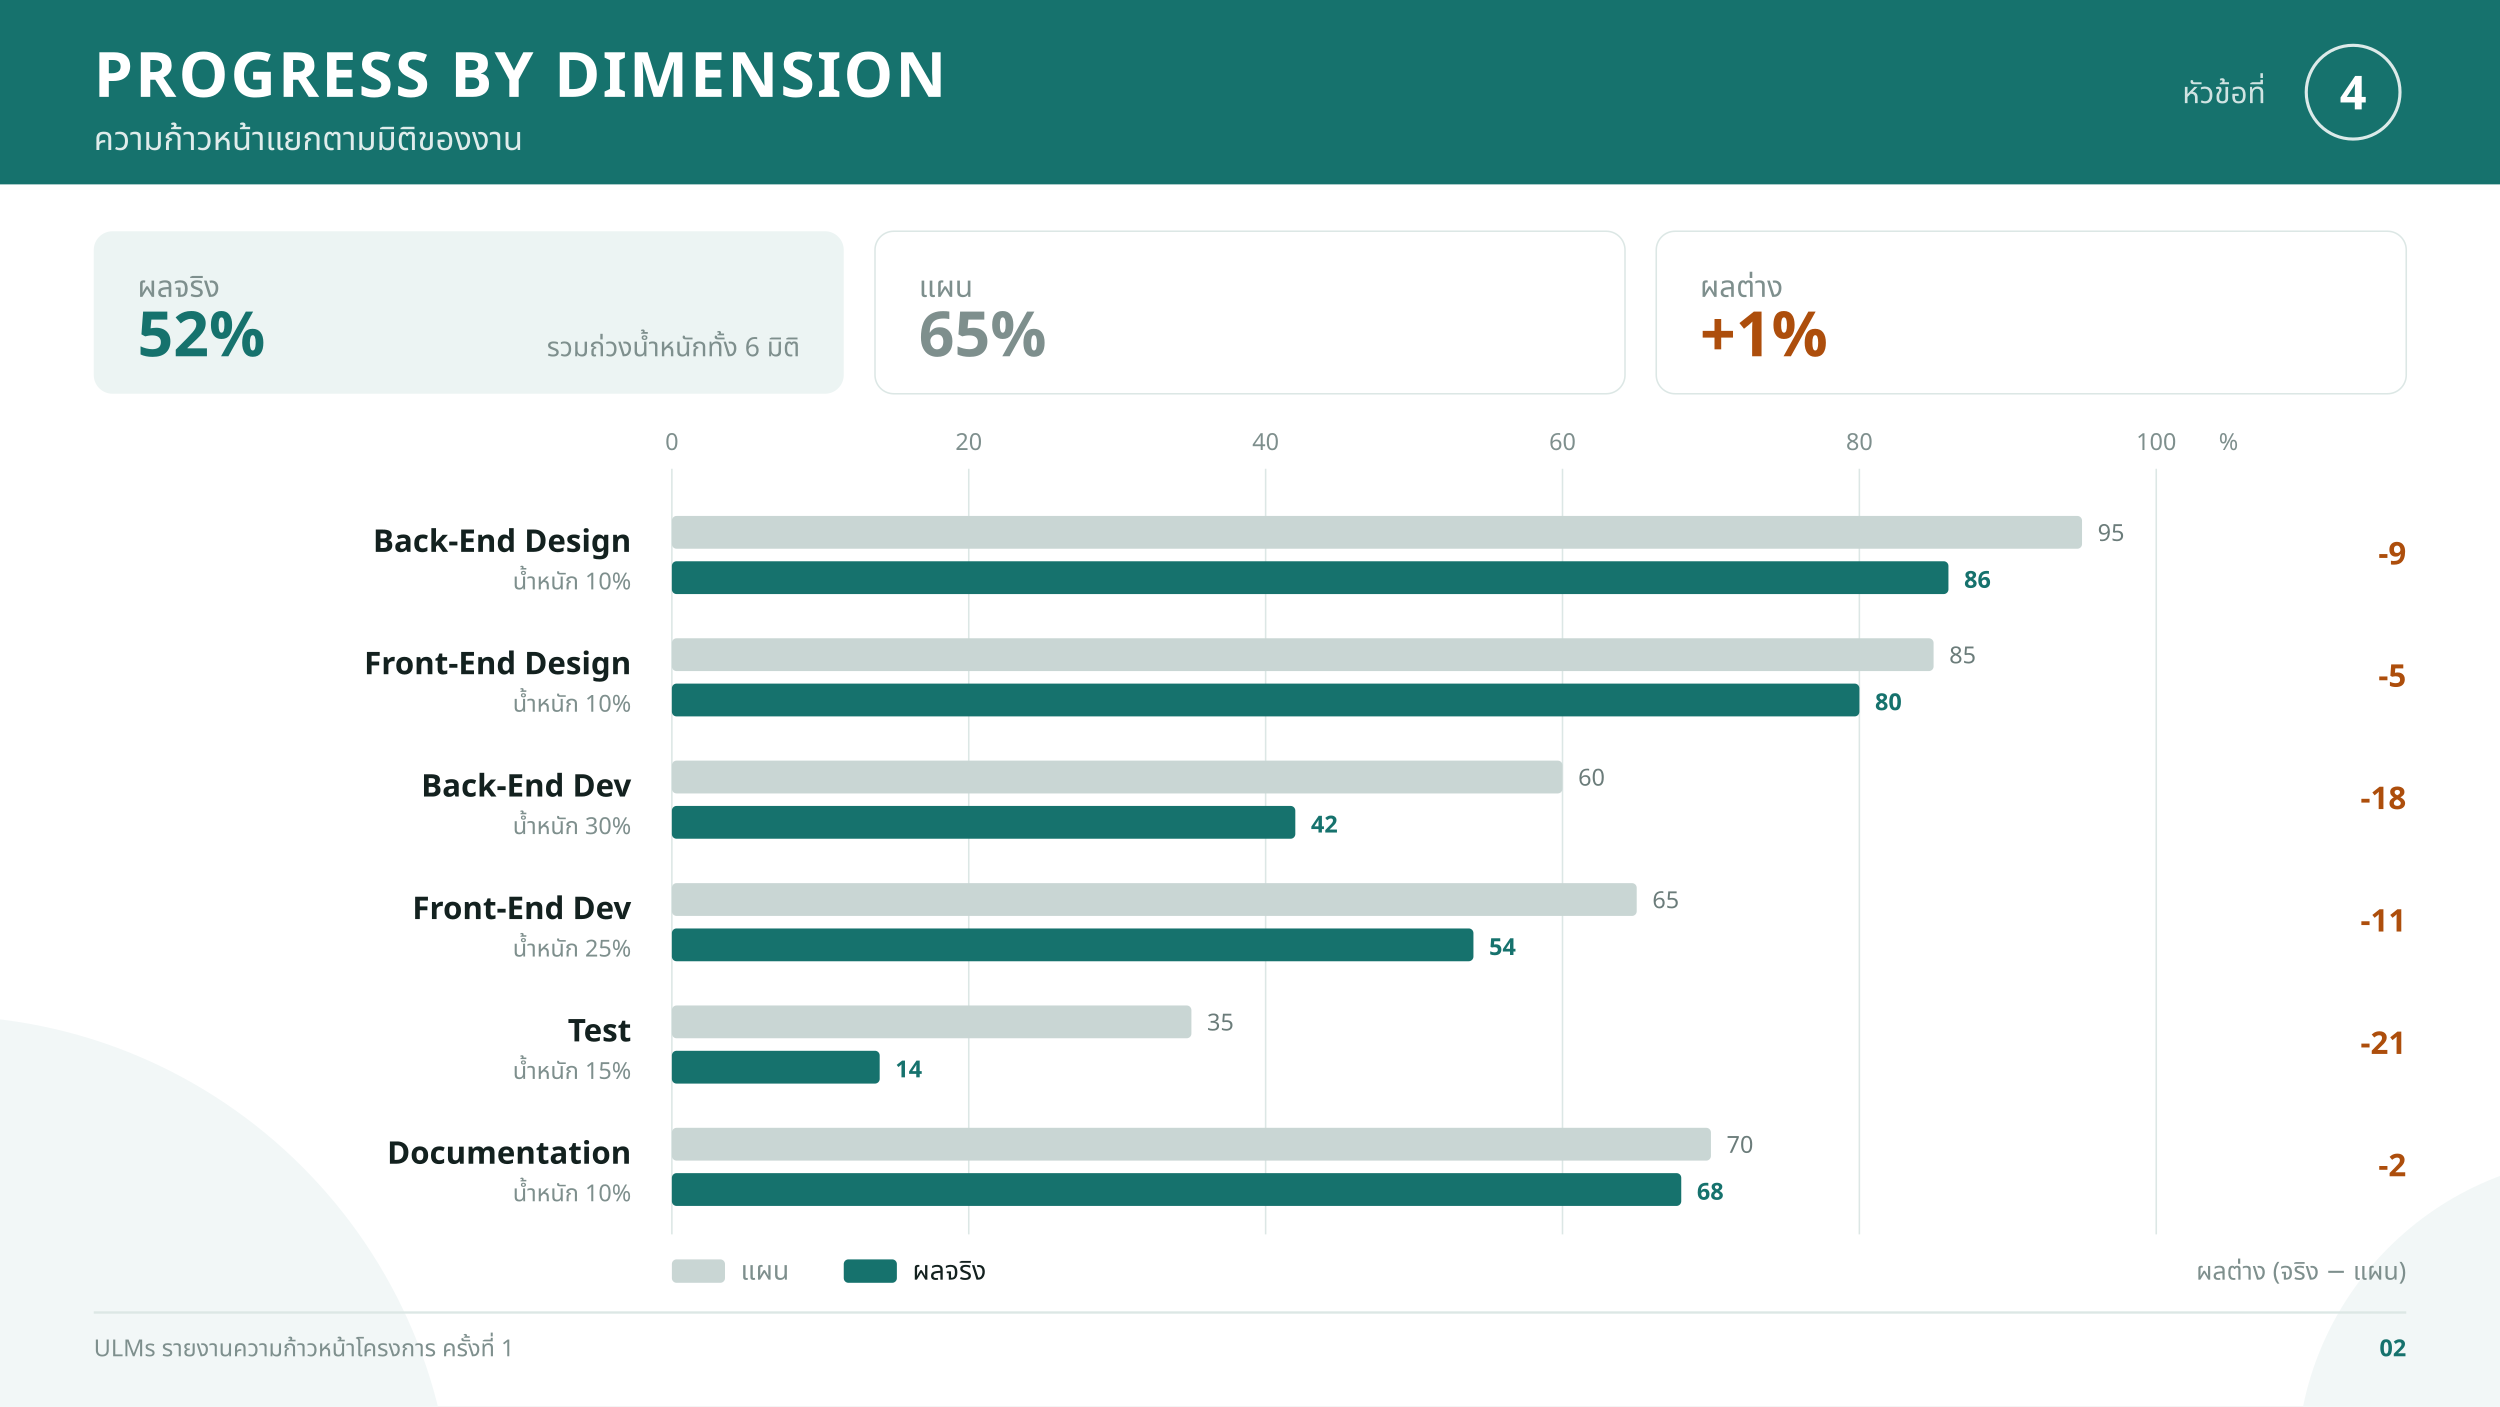
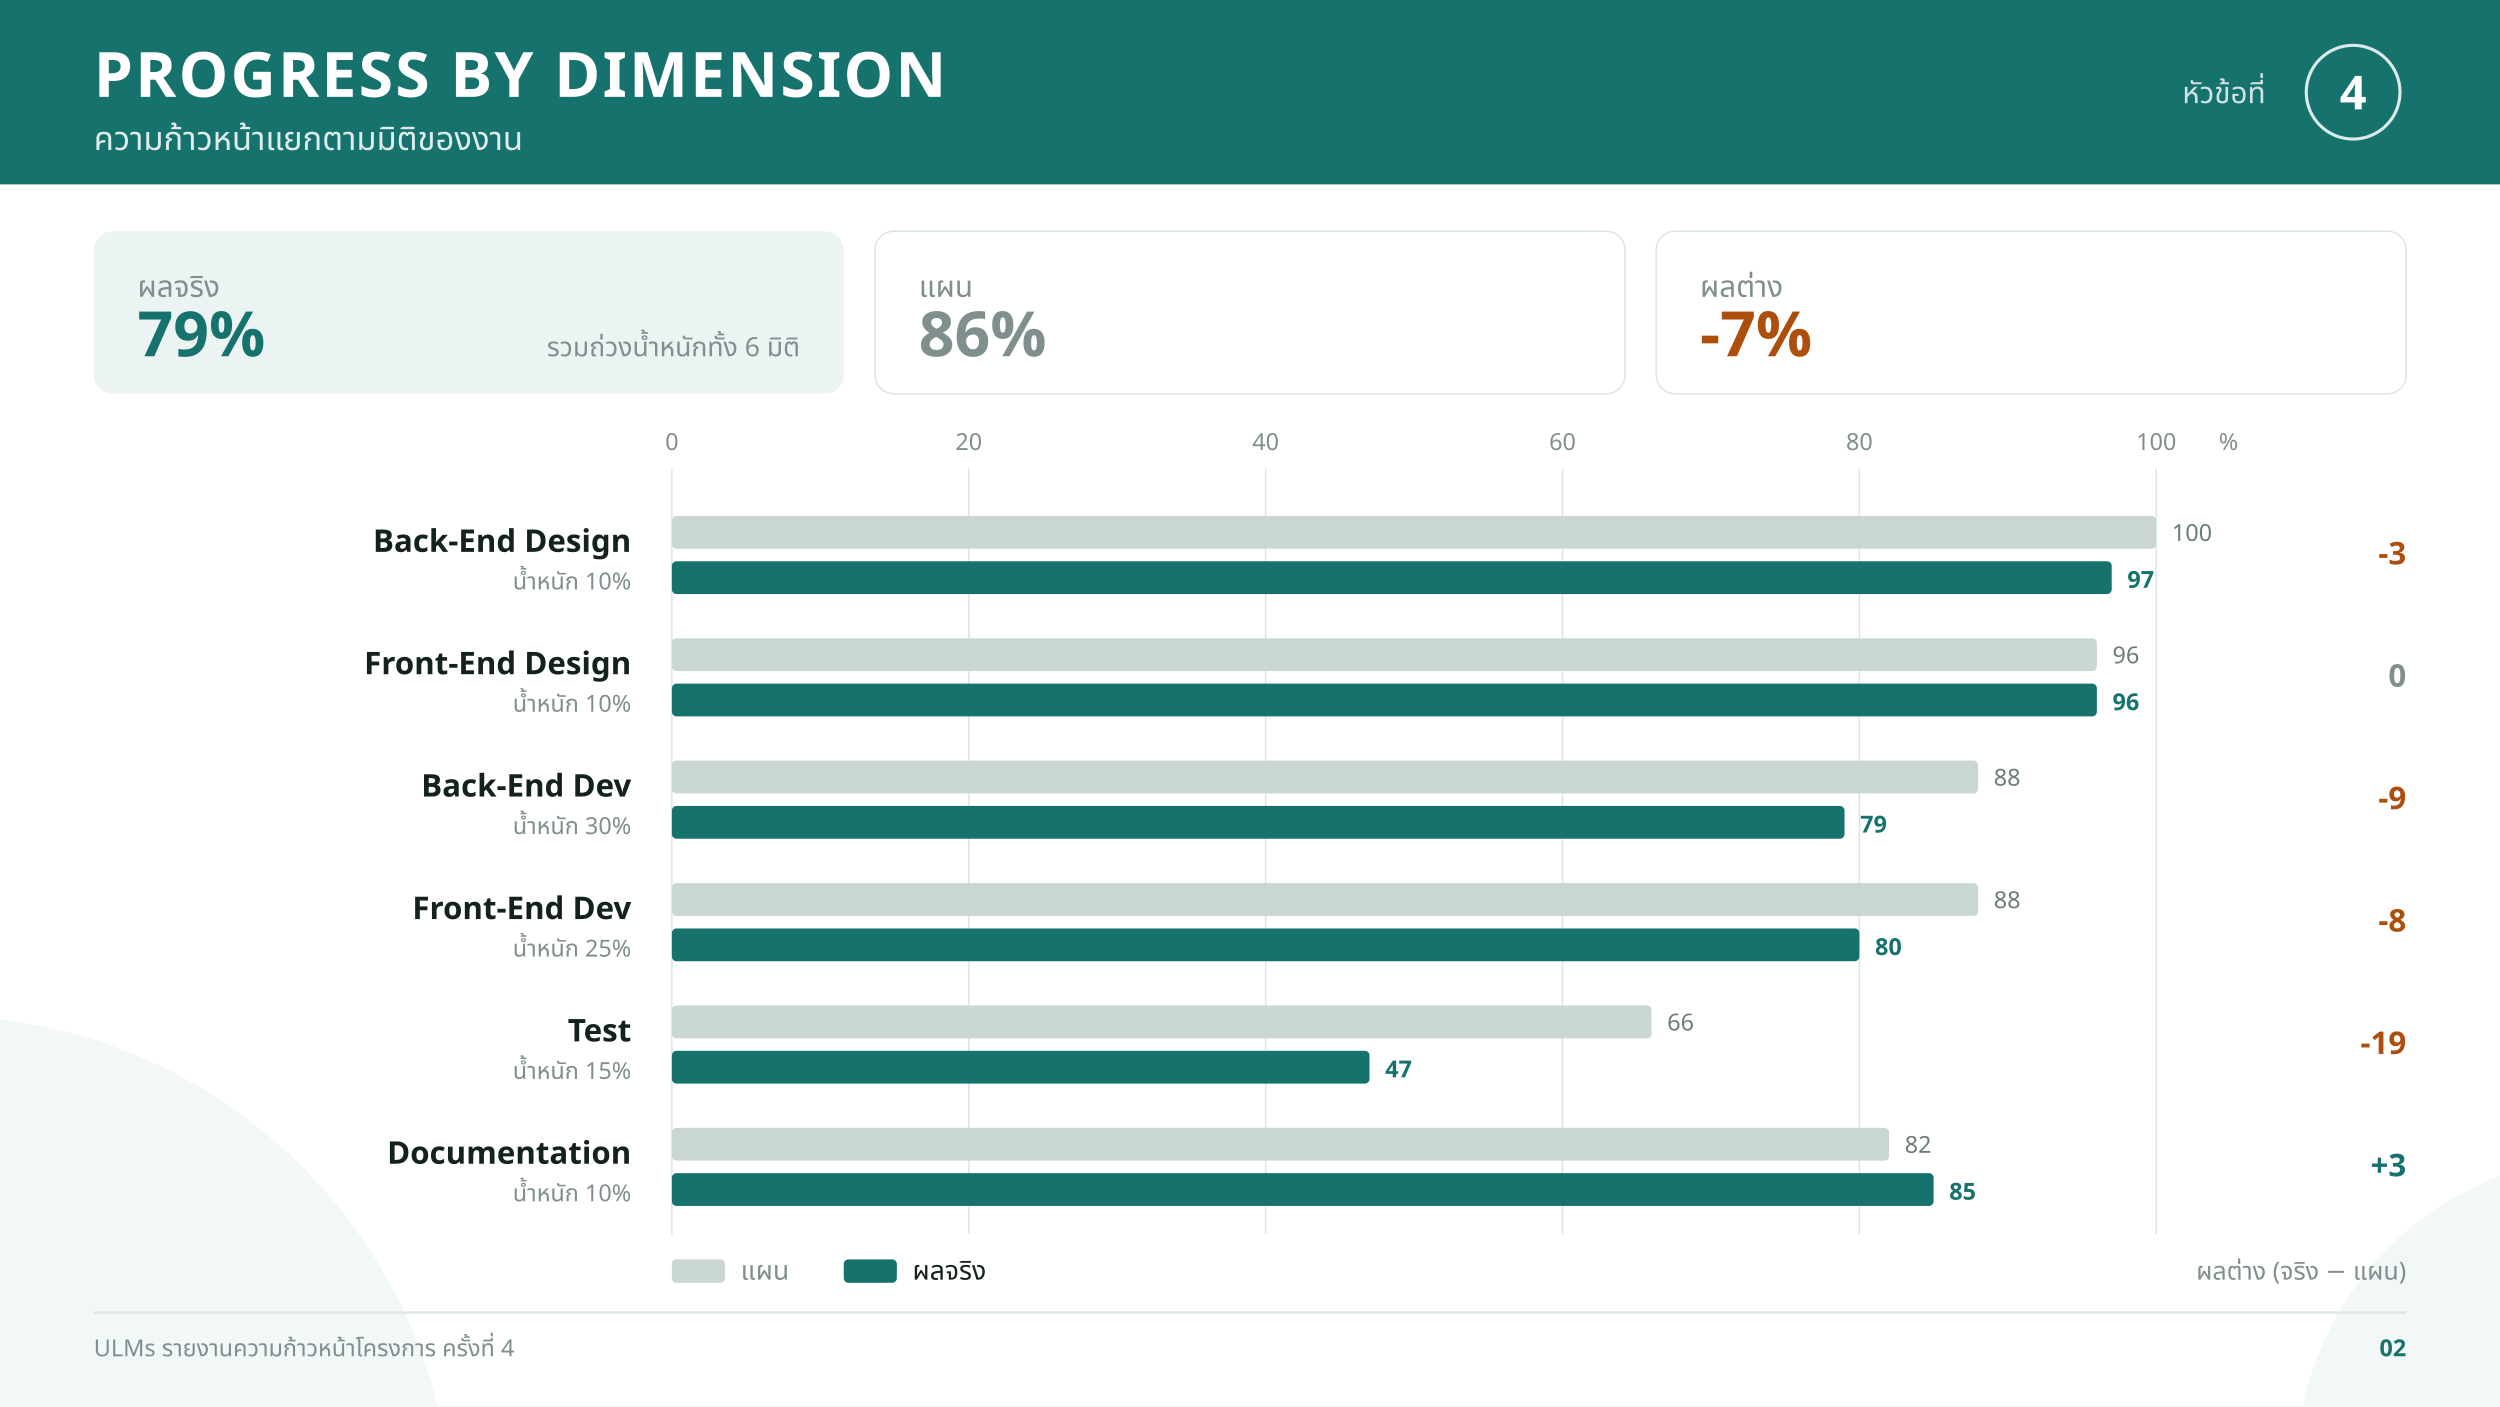
<svg xmlns="http://www.w3.org/2000/svg" width="1600" height="900" viewBox="0 0 1600 900">
  <rect width="1600" height="900" fill="#FFFFFF" />
  <circle cx="-40" cy="980" r="330" fill="#F2F7F7" />
  <circle cx="1670" cy="940" r="200" fill="#F2F7F7" />
  <rect x="0.0" y="0.0" width="1600.0" height="118.0" fill="#16726D" />
  <text x="60.0" y="62.0" font-family="Laksaman, Noto Sans Thai, sans-serif" font-size="40" fill="#FFFFFF" font-weight="700" letter-spacing="1.4">PROGRESS BY DIMENSION</text>
  <text x="60.0" y="96.0" font-family="Laksaman, Noto Sans Thai, sans-serif" font-size="21" fill="#FFFFFF" opacity="0.86">ความก้าวหน้าแยกตามมิติของงาน</text>
  <text x="1450.0" y="66.0" font-family="Laksaman, Noto Sans Thai, sans-serif" font-size="19" fill="#FFFFFF" text-anchor="end" opacity="0.8">หัวข้อที่</text>
  <circle cx="1506" cy="59.0" r="30" fill="none" stroke="#FFFFFF" stroke-width="2" opacity="0.85" />
  <text x="1506.0" y="70.0" font-family="Laksaman, Noto Sans Thai, sans-serif" font-size="30" fill="#FFFFFF" font-weight="700" text-anchor="middle">4</text>
  <line x1="60" y1="840" x2="1540" y2="840" stroke="#DCE7E5" stroke-width="1.5" />
-   <text x="60.0" y="868.0" font-family="Laksaman, Noto Sans Thai, sans-serif" font-size="15" fill="#7E8F8D">ULMs รายงานความก้าวหน้าโครงการ ครั้งที่ 1</text>
+   <text x="60.0" y="868.0" font-family="Laksaman, Noto Sans Thai, sans-serif" font-size="15" fill="#7E8F8D">ULMs รายงานความก้าวหน้าโครงการ ครั้งที่ 4</text>
  <text x="1540.0" y="868.0" font-family="Laksaman, Noto Sans Thai, sans-serif" font-size="15" fill="#16726D" font-weight="700" text-anchor="end">02</text>
  <rect x="60.0" y="148.0" width="480.0" height="104.0" fill="#ECF4F3" rx="12" />
  <text x="88.0" y="190.0" font-family="Laksaman, Noto Sans Thai, sans-serif" font-size="19" fill="#7E8F8D">ผลจริง</text>
-   <text x="88.0" y="228.0" font-family="Laksaman, Noto Sans Thai, sans-serif" font-size="40" fill="#16726D" font-weight="700">52%</text>
+   <text x="88.0" y="228.0" font-family="Laksaman, Noto Sans Thai, sans-serif" font-size="40" fill="#16726D" font-weight="700">79%</text>
  <text x="512.0" y="228.0" font-family="Laksaman, Noto Sans Thai, sans-serif" font-size="17" fill="#7E8F8D" text-anchor="end">รวมถ่วงน้ำหนักทั้ง 6 มิติ</text>
  <rect x="560.0" y="148.0" width="480.0" height="104.0" fill="#FFFFFF" rx="12" stroke="#DCE7E5" stroke-width="1" />
  <text x="588.0" y="190.0" font-family="Laksaman, Noto Sans Thai, sans-serif" font-size="19" fill="#7E8F8D">แผน</text>
-   <text x="588.0" y="228.0" font-family="Laksaman, Noto Sans Thai, sans-serif" font-size="40" fill="#7E8F8D" font-weight="700">65%</text>
+   <text x="588.0" y="228.0" font-family="Laksaman, Noto Sans Thai, sans-serif" font-size="40" fill="#7E8F8D" font-weight="700">86%</text>
  <rect x="1060.0" y="148.0" width="480.0" height="104.0" fill="#FFFFFF" rx="12" stroke="#DCE7E5" stroke-width="1" />
  <text x="1088.0" y="190.0" font-family="Laksaman, Noto Sans Thai, sans-serif" font-size="19" fill="#7E8F8D">ผลต่าง</text>
-   <text x="1088.0" y="228.0" font-family="Laksaman, Noto Sans Thai, sans-serif" font-size="40" fill="#AD4E0C" font-weight="700">+1%</text>
+   <text x="1088.0" y="228.0" font-family="Laksaman, Noto Sans Thai, sans-serif" font-size="40" fill="#AD4E0C" font-weight="700">-7%</text>
  <line x1="430.0" y1="300" x2="430.0" y2="790" stroke="#DCE7E5" stroke-width="1" />
  <text x="430.0" y="288.0" font-family="Laksaman, Noto Sans Thai, sans-serif" font-size="15" fill="#7E8F8D" text-anchor="middle">0</text>
  <line x1="620.0" y1="300" x2="620.0" y2="790" stroke="#DCE7E5" stroke-width="1" />
  <text x="620.0" y="288.0" font-family="Laksaman, Noto Sans Thai, sans-serif" font-size="15" fill="#7E8F8D" text-anchor="middle">20</text>
  <line x1="810.0" y1="300" x2="810.0" y2="790" stroke="#DCE7E5" stroke-width="1" />
  <text x="810.0" y="288.0" font-family="Laksaman, Noto Sans Thai, sans-serif" font-size="15" fill="#7E8F8D" text-anchor="middle">40</text>
  <line x1="1000.0" y1="300" x2="1000.0" y2="790" stroke="#DCE7E5" stroke-width="1" />
  <text x="1000.0" y="288.0" font-family="Laksaman, Noto Sans Thai, sans-serif" font-size="15" fill="#7E8F8D" text-anchor="middle">60</text>
  <line x1="1190.0" y1="300" x2="1190.0" y2="790" stroke="#DCE7E5" stroke-width="1" />
  <text x="1190.0" y="288.0" font-family="Laksaman, Noto Sans Thai, sans-serif" font-size="15" fill="#7E8F8D" text-anchor="middle">80</text>
  <line x1="1380.0" y1="300" x2="1380.0" y2="790" stroke="#DCE7E5" stroke-width="1" />
  <text x="1380.0" y="288.0" font-family="Laksaman, Noto Sans Thai, sans-serif" font-size="15" fill="#7E8F8D" text-anchor="middle">100</text>
  <text x="1420.0" y="288.0" font-family="Laksaman, Noto Sans Thai, sans-serif" font-size="15" fill="#7E8F8D">%</text>
  <text x="404.0" y="353.2" font-family="Laksaman, Noto Sans Thai, sans-serif" font-size="20" fill="#13211F" font-weight="700" text-anchor="end">Back-End Design</text>
  <text x="404.0" y="377.2" font-family="Laksaman, Noto Sans Thai, sans-serif" font-size="15" fill="#7E8F8D" text-anchor="end">น้ำหนัก 10%</text>
-   <rect x="430.0" y="330.2" width="902.5" height="21.0" fill="#C9D6D4" rx="3" />
-   <rect x="430.0" y="359.2" width="817.0" height="21.0" fill="#16726D" rx="3" />
-   <text x="1342.5" y="346.2" font-family="Laksaman, Noto Sans Thai, sans-serif" font-size="15" fill="#6B7C7A">95</text>
-   <text x="1257.0" y="376.2" font-family="Laksaman, Noto Sans Thai, sans-serif" font-size="15" fill="#16726D" font-weight="700">86</text>
-   <text x="1540.0" y="361.2" font-family="Laksaman, Noto Sans Thai, sans-serif" font-size="20" fill="#AD4E0C" font-weight="700" text-anchor="end">-9</text>
+   <rect x="430.0" y="330.2" width="950.0" height="21.0" fill="#C9D6D4" rx="3" />
+   <rect x="430.0" y="359.2" width="921.5" height="21.0" fill="#16726D" rx="3" />
+   <text x="1390.0" y="346.2" font-family="Laksaman, Noto Sans Thai, sans-serif" font-size="15" fill="#6B7C7A">100</text>
+   <text x="1361.5" y="376.2" font-family="Laksaman, Noto Sans Thai, sans-serif" font-size="15" fill="#16726D" font-weight="700">97</text>
+   <text x="1540.0" y="361.2" font-family="Laksaman, Noto Sans Thai, sans-serif" font-size="20" fill="#AD4E0C" font-weight="700" text-anchor="end">-3</text>
  <text x="404.0" y="431.5" font-family="Laksaman, Noto Sans Thai, sans-serif" font-size="20" fill="#13211F" font-weight="700" text-anchor="end">Front-End Design</text>
  <text x="404.0" y="455.5" font-family="Laksaman, Noto Sans Thai, sans-serif" font-size="15" fill="#7E8F8D" text-anchor="end">น้ำหนัก 10%</text>
-   <rect x="430.0" y="408.5" width="807.5" height="21.0" fill="#C9D6D4" rx="3" />
-   <rect x="430.0" y="437.5" width="760.0" height="21.0" fill="#16726D" rx="3" />
-   <text x="1247.5" y="424.5" font-family="Laksaman, Noto Sans Thai, sans-serif" font-size="15" fill="#6B7C7A">85</text>
-   <text x="1200.0" y="454.5" font-family="Laksaman, Noto Sans Thai, sans-serif" font-size="15" fill="#16726D" font-weight="700">80</text>
-   <text x="1540.0" y="439.5" font-family="Laksaman, Noto Sans Thai, sans-serif" font-size="20" fill="#AD4E0C" font-weight="700" text-anchor="end">-5</text>
+   <rect x="430.0" y="408.5" width="912.0" height="21.0" fill="#C9D6D4" rx="3" />
+   <rect x="430.0" y="437.5" width="912.0" height="21.0" fill="#16726D" rx="3" />
+   <text x="1352.0" y="424.5" font-family="Laksaman, Noto Sans Thai, sans-serif" font-size="15" fill="#6B7C7A">96</text>
+   <text x="1352.0" y="454.5" font-family="Laksaman, Noto Sans Thai, sans-serif" font-size="15" fill="#16726D" font-weight="700">96</text>
+   <text x="1540.0" y="439.5" font-family="Laksaman, Noto Sans Thai, sans-serif" font-size="20" fill="#7E8F8D" font-weight="700" text-anchor="end">0</text>
  <text x="404.0" y="509.8" font-family="Laksaman, Noto Sans Thai, sans-serif" font-size="20" fill="#13211F" font-weight="700" text-anchor="end">Back-End Dev</text>
  <text x="404.0" y="533.8" font-family="Laksaman, Noto Sans Thai, sans-serif" font-size="15" fill="#7E8F8D" text-anchor="end">น้ำหนัก 30%</text>
-   <rect x="430.0" y="486.8" width="570.0" height="21.0" fill="#C9D6D4" rx="3" />
-   <rect x="430.0" y="515.8" width="399.0" height="21.0" fill="#16726D" rx="3" />
-   <text x="1010.0" y="502.8" font-family="Laksaman, Noto Sans Thai, sans-serif" font-size="15" fill="#6B7C7A">60</text>
-   <text x="839.0" y="532.8" font-family="Laksaman, Noto Sans Thai, sans-serif" font-size="15" fill="#16726D" font-weight="700">42</text>
-   <text x="1540.0" y="517.8" font-family="Laksaman, Noto Sans Thai, sans-serif" font-size="20" fill="#AD4E0C" font-weight="700" text-anchor="end">-18</text>
+   <rect x="430.0" y="486.8" width="836.0" height="21.0" fill="#C9D6D4" rx="3" />
+   <rect x="430.0" y="515.8" width="750.5" height="21.0" fill="#16726D" rx="3" />
+   <text x="1276.0" y="502.8" font-family="Laksaman, Noto Sans Thai, sans-serif" font-size="15" fill="#6B7C7A">88</text>
+   <text x="1190.5" y="532.8" font-family="Laksaman, Noto Sans Thai, sans-serif" font-size="15" fill="#16726D" font-weight="700">79</text>
+   <text x="1540.0" y="517.8" font-family="Laksaman, Noto Sans Thai, sans-serif" font-size="20" fill="#AD4E0C" font-weight="700" text-anchor="end">-9</text>
  <text x="404.0" y="588.2" font-family="Laksaman, Noto Sans Thai, sans-serif" font-size="20" fill="#13211F" font-weight="700" text-anchor="end">Front-End Dev</text>
  <text x="404.0" y="612.2" font-family="Laksaman, Noto Sans Thai, sans-serif" font-size="15" fill="#7E8F8D" text-anchor="end">น้ำหนัก 25%</text>
-   <rect x="430.0" y="565.2" width="617.5" height="21.0" fill="#C9D6D4" rx="3" />
-   <rect x="430.0" y="594.2" width="513.0" height="21.0" fill="#16726D" rx="3" />
-   <text x="1057.5" y="581.2" font-family="Laksaman, Noto Sans Thai, sans-serif" font-size="15" fill="#6B7C7A">65</text>
-   <text x="953.0" y="611.2" font-family="Laksaman, Noto Sans Thai, sans-serif" font-size="15" fill="#16726D" font-weight="700">54</text>
-   <text x="1540.0" y="596.2" font-family="Laksaman, Noto Sans Thai, sans-serif" font-size="20" fill="#AD4E0C" font-weight="700" text-anchor="end">-11</text>
+   <rect x="430.0" y="565.2" width="836.0" height="21.0" fill="#C9D6D4" rx="3" />
+   <rect x="430.0" y="594.2" width="760.0" height="21.0" fill="#16726D" rx="3" />
+   <text x="1276.0" y="581.2" font-family="Laksaman, Noto Sans Thai, sans-serif" font-size="15" fill="#6B7C7A">88</text>
+   <text x="1200.0" y="611.2" font-family="Laksaman, Noto Sans Thai, sans-serif" font-size="15" fill="#16726D" font-weight="700">80</text>
+   <text x="1540.0" y="596.2" font-family="Laksaman, Noto Sans Thai, sans-serif" font-size="20" fill="#AD4E0C" font-weight="700" text-anchor="end">-8</text>
  <text x="404.0" y="666.5" font-family="Laksaman, Noto Sans Thai, sans-serif" font-size="20" fill="#13211F" font-weight="700" text-anchor="end">Test</text>
  <text x="404.0" y="690.5" font-family="Laksaman, Noto Sans Thai, sans-serif" font-size="15" fill="#7E8F8D" text-anchor="end">น้ำหนัก 15%</text>
-   <rect x="430.0" y="643.5" width="332.5" height="21.0" fill="#C9D6D4" rx="3" />
-   <rect x="430.0" y="672.5" width="133.0" height="21.0" fill="#16726D" rx="3" />
-   <text x="772.5" y="659.5" font-family="Laksaman, Noto Sans Thai, sans-serif" font-size="15" fill="#6B7C7A">35</text>
-   <text x="573.0" y="689.5" font-family="Laksaman, Noto Sans Thai, sans-serif" font-size="15" fill="#16726D" font-weight="700">14</text>
-   <text x="1540.0" y="674.5" font-family="Laksaman, Noto Sans Thai, sans-serif" font-size="20" fill="#AD4E0C" font-weight="700" text-anchor="end">-21</text>
+   <rect x="430.0" y="643.5" width="627.0" height="21.0" fill="#C9D6D4" rx="3" />
+   <rect x="430.0" y="672.5" width="446.5" height="21.0" fill="#16726D" rx="3" />
+   <text x="1067.0" y="659.5" font-family="Laksaman, Noto Sans Thai, sans-serif" font-size="15" fill="#6B7C7A">66</text>
+   <text x="886.5" y="689.5" font-family="Laksaman, Noto Sans Thai, sans-serif" font-size="15" fill="#16726D" font-weight="700">47</text>
+   <text x="1540.0" y="674.5" font-family="Laksaman, Noto Sans Thai, sans-serif" font-size="20" fill="#AD4E0C" font-weight="700" text-anchor="end">-19</text>
  <text x="404.0" y="744.8" font-family="Laksaman, Noto Sans Thai, sans-serif" font-size="20" fill="#13211F" font-weight="700" text-anchor="end">Documentation</text>
  <text x="404.0" y="768.8" font-family="Laksaman, Noto Sans Thai, sans-serif" font-size="15" fill="#7E8F8D" text-anchor="end">น้ำหนัก 10%</text>
-   <rect x="430.0" y="721.8" width="665.0" height="21.0" fill="#C9D6D4" rx="3" />
-   <rect x="430.0" y="750.8" width="646.0" height="21.0" fill="#16726D" rx="3" />
-   <text x="1105.0" y="737.8" font-family="Laksaman, Noto Sans Thai, sans-serif" font-size="15" fill="#6B7C7A">70</text>
-   <text x="1086.0" y="767.8" font-family="Laksaman, Noto Sans Thai, sans-serif" font-size="15" fill="#16726D" font-weight="700">68</text>
-   <text x="1540.0" y="752.8" font-family="Laksaman, Noto Sans Thai, sans-serif" font-size="20" fill="#AD4E0C" font-weight="700" text-anchor="end">-2</text>
+   <rect x="430.0" y="721.8" width="779.0" height="21.0" fill="#C9D6D4" rx="3" />
+   <rect x="430.0" y="750.8" width="807.5" height="21.0" fill="#16726D" rx="3" />
+   <text x="1219.0" y="737.8" font-family="Laksaman, Noto Sans Thai, sans-serif" font-size="15" fill="#6B7C7A">82</text>
+   <text x="1247.5" y="767.8" font-family="Laksaman, Noto Sans Thai, sans-serif" font-size="15" fill="#16726D" font-weight="700">85</text>
+   <text x="1540.0" y="752.8" font-family="Laksaman, Noto Sans Thai, sans-serif" font-size="20" fill="#16726D" font-weight="700" text-anchor="end">+3</text>
  <rect x="430.0" y="806.0" width="34.0" height="15.0" fill="#C9D6D4" rx="3" />
  <text x="474.0" y="819.0" font-family="Laksaman, Noto Sans Thai, sans-serif" font-size="17" fill="#7E8F8D">แผน</text>
  <rect x="540.0" y="806.0" width="34.0" height="15.0" fill="#16726D" rx="3" />
  <text x="584.0" y="819.0" font-family="Laksaman, Noto Sans Thai, sans-serif" font-size="17" fill="#13211F">ผลจริง</text>
  <text x="1540.0" y="819.0" font-family="Laksaman, Noto Sans Thai, sans-serif" font-size="16" fill="#7E8F8D" text-anchor="end">ผลต่าง (จริง − แผน)</text>
</svg>
